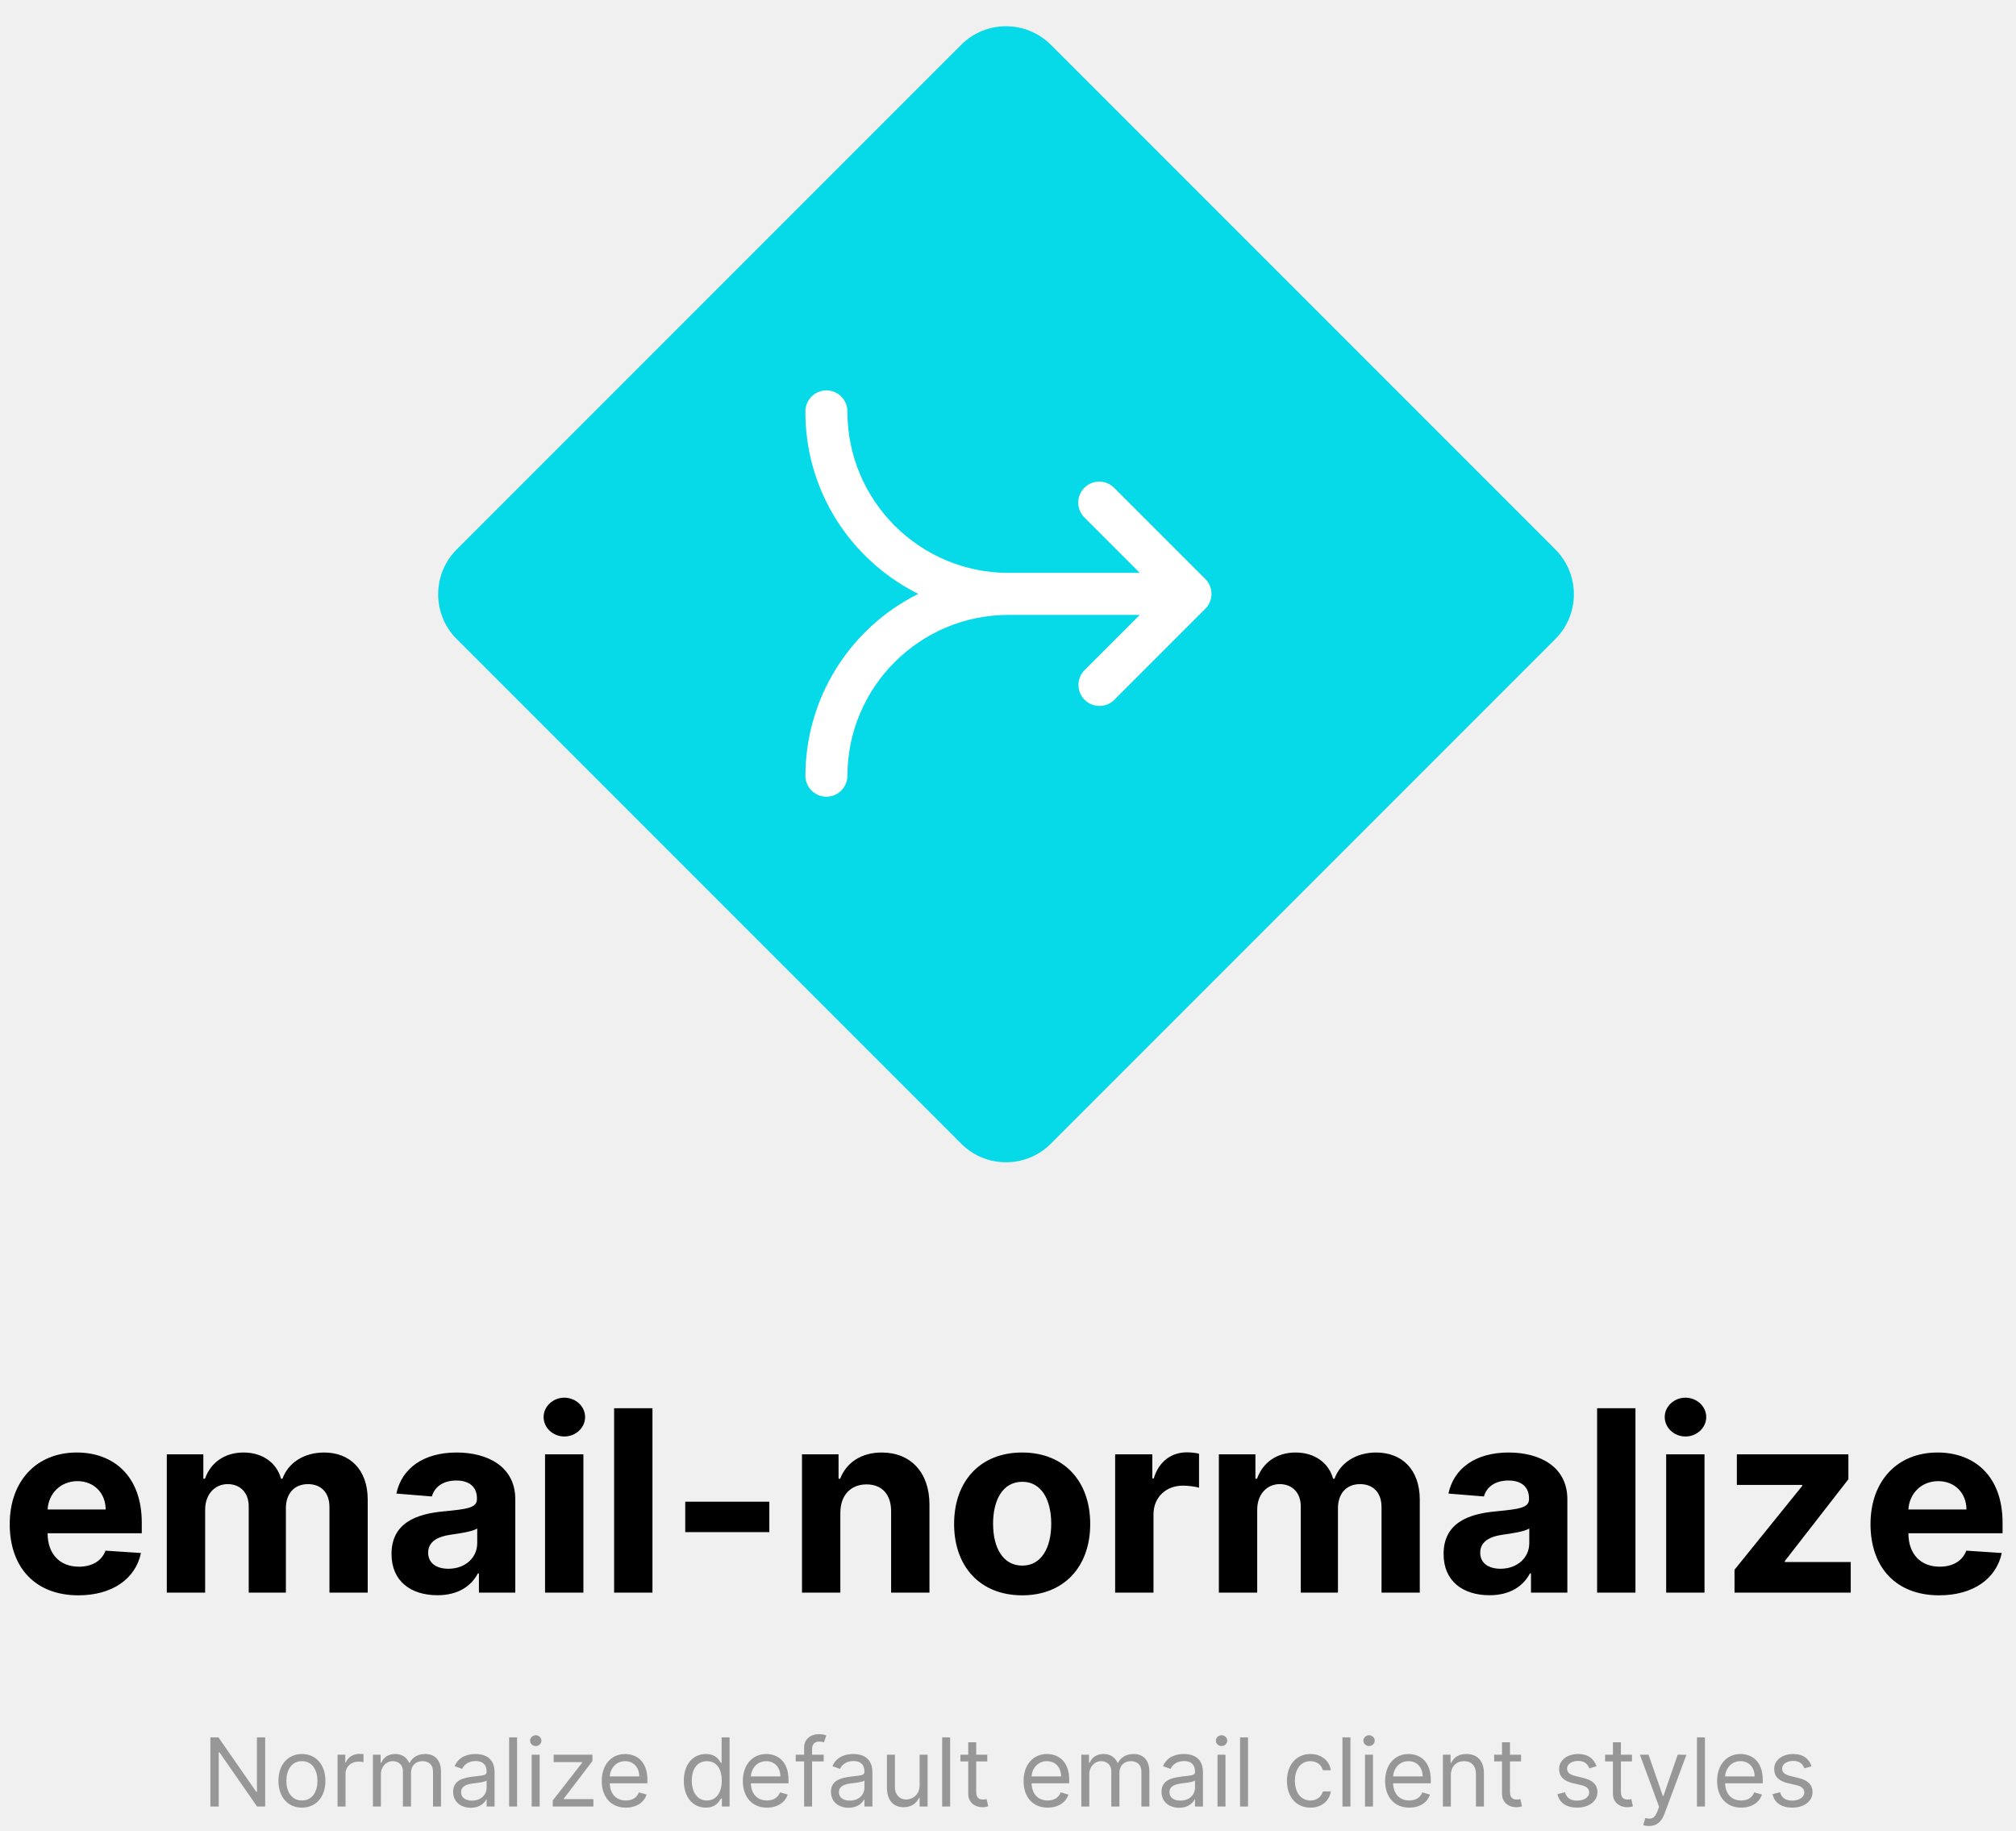
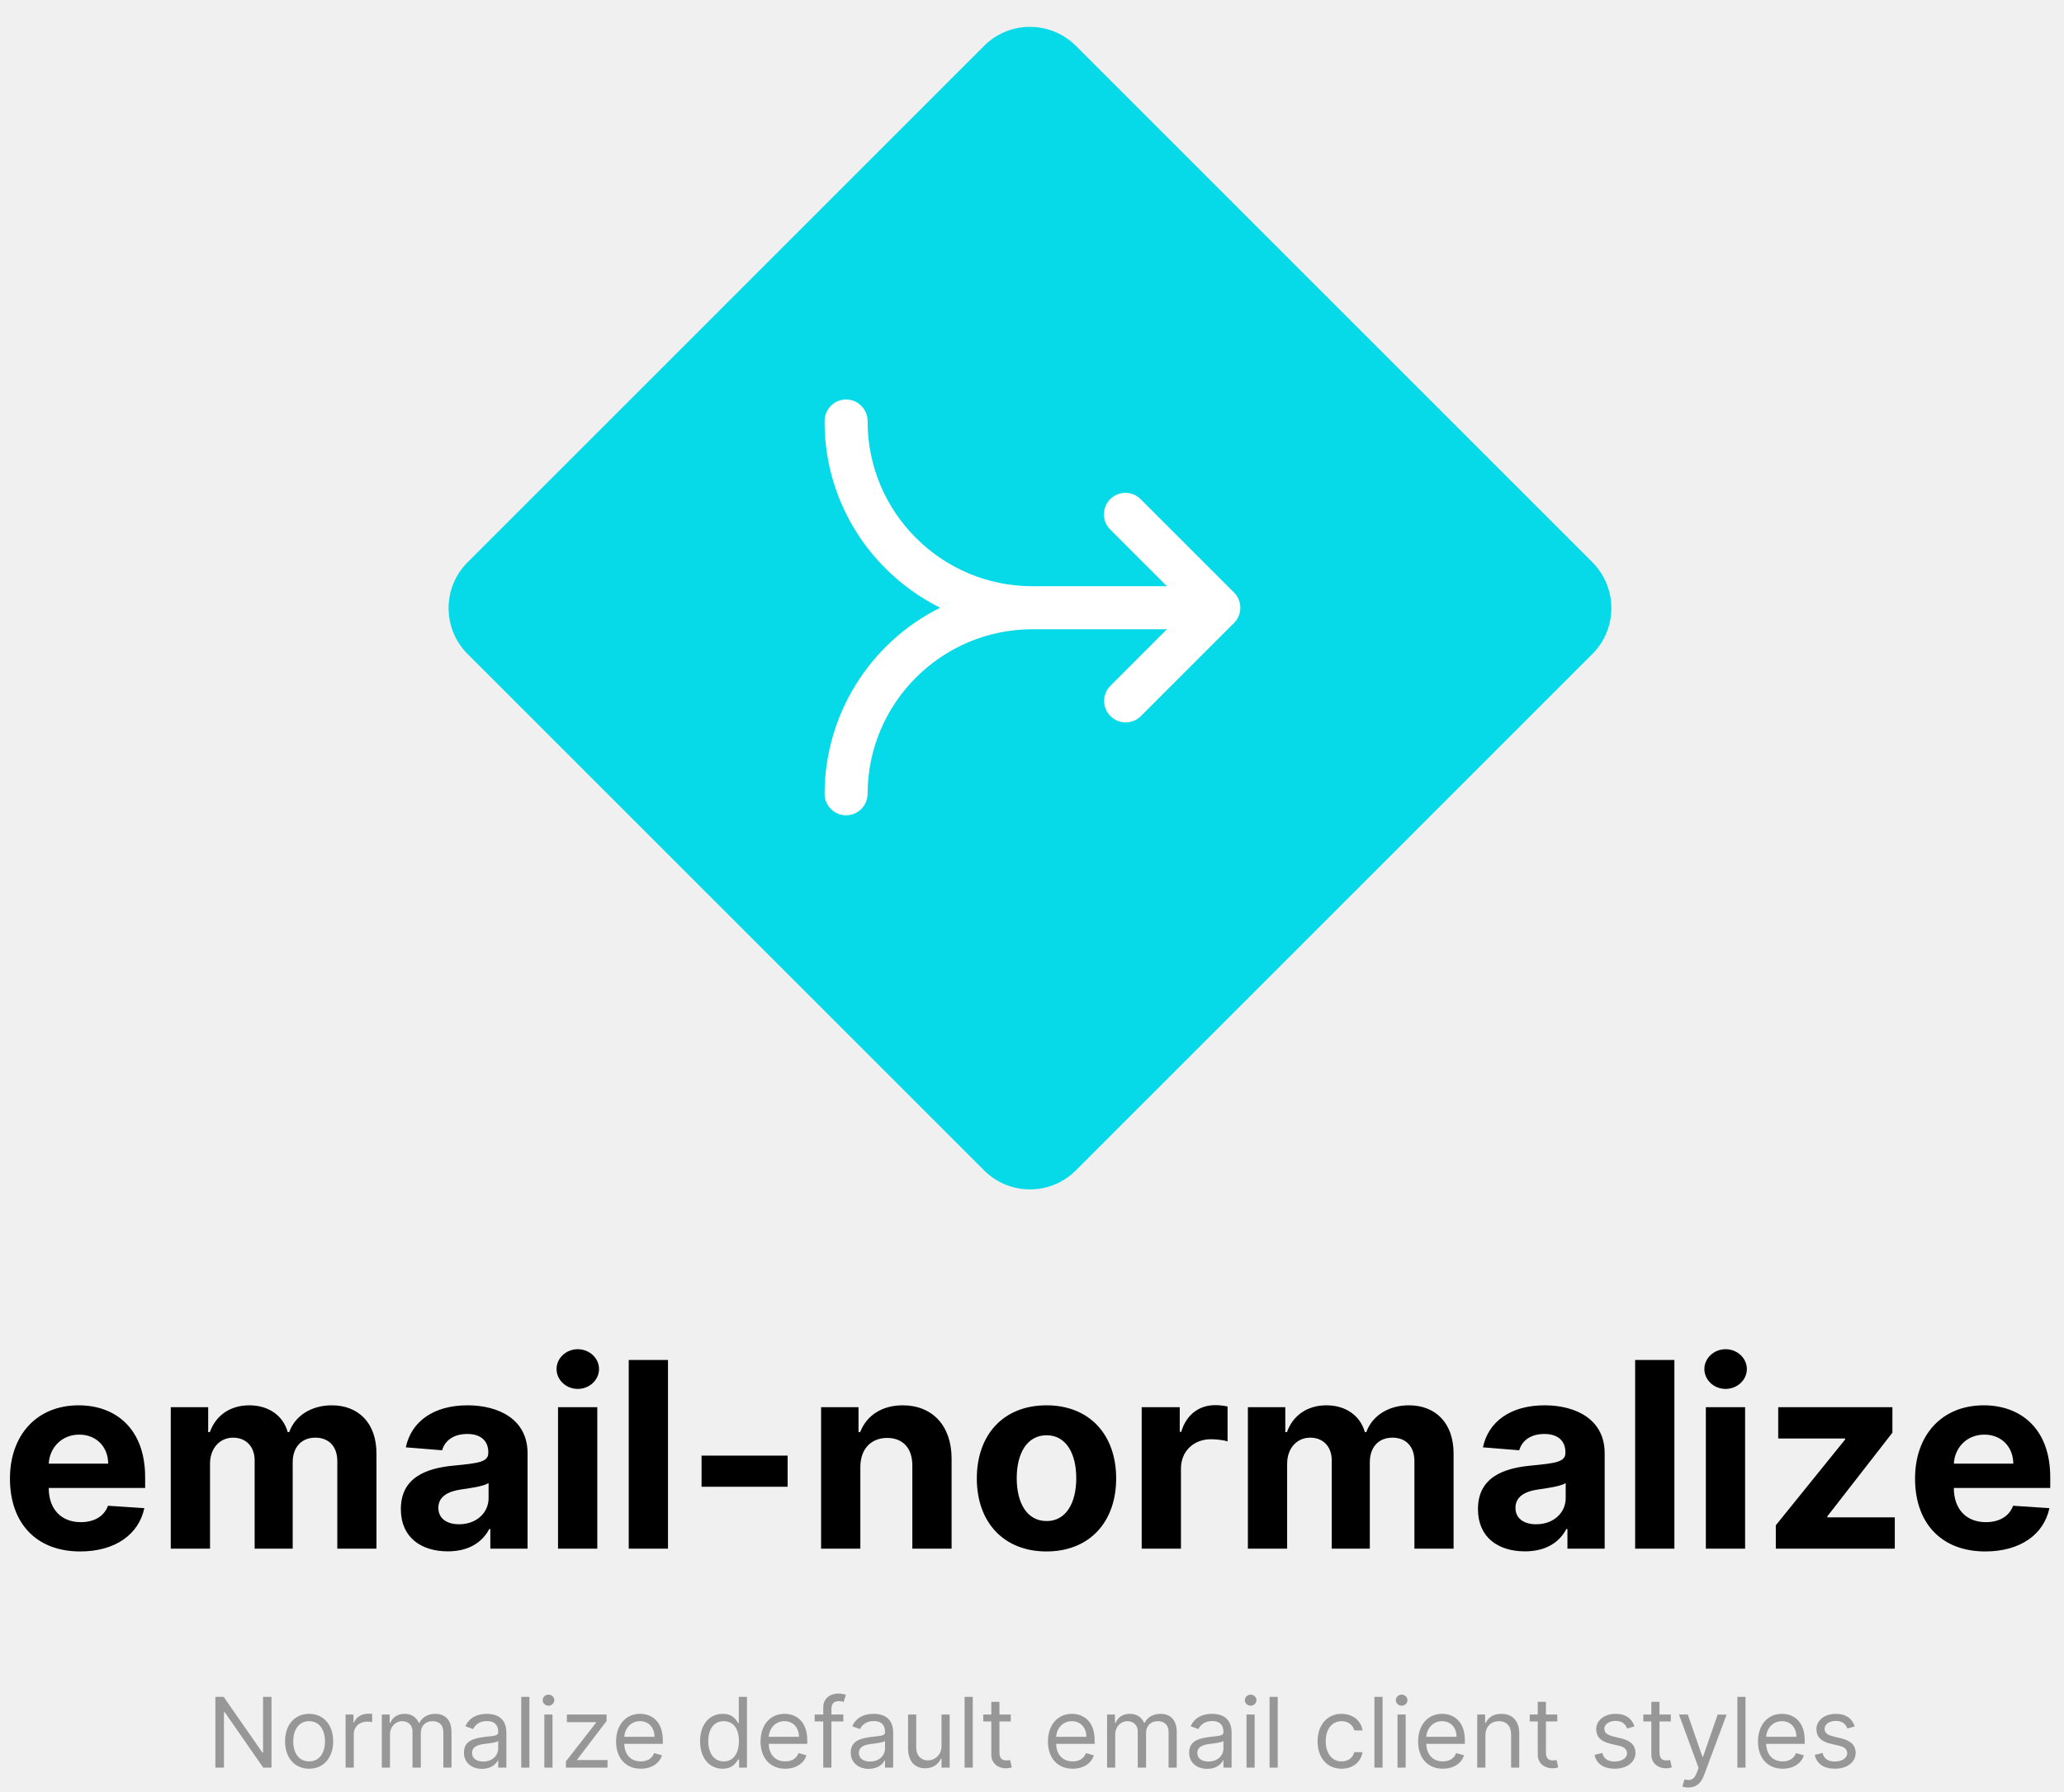
- <svg xmlns="http://www.w3.org/2000/svg" width="509" height="462" fill="none">
-   <path d="M19.773 402.682c8.636 0 14.454-4.205 15.818-10.682l-8.955-.591c-.977 2.659-3.477 4.046-6.704 4.046-4.841 0-7.91-3.205-7.91-8.41v-.022h23.773v-2.659c0-11.864-7.181-17.728-16.409-17.728-10.272 0-16.931 7.296-16.931 18.069 0 11.068 6.568 17.977 17.318 17.977zm-7.75-21.659c.204-3.978 3.227-7.159 7.523-7.159 4.204 0 7.113 3 7.136 7.159h-14.66zM42.113 402h9.682v-20.955c0-3.863 2.455-6.431 5.682-6.431 3.182 0 5.319 2.181 5.319 5.613V402h9.386v-21.318c0-3.614 2.068-6.068 5.59-6.068 3.092 0 5.41 1.931 5.41 5.818V402h9.659v-23.477c0-7.568-4.5-11.887-11-11.887-5.114 0-9.091 2.614-10.523 6.614h-.364c-1.113-4.045-4.681-6.614-9.477-6.614-4.704 0-8.272 2.5-9.727 6.614h-.41v-6.159h-9.226V402zm68.33.659c5.159 0 8.5-2.25 10.205-5.5h.272V402h9.182v-23.545c0-8.319-7.045-11.819-14.818-11.819-8.364 0-13.864 4-15.204 10.364l8.954.727c.659-2.318 2.727-4.022 6.205-4.022 3.295 0 5.181 1.659 5.181 4.522v.137c0 2.25-2.386 2.545-8.454 3.136-6.909.636-13.114 2.955-13.114 10.75 0 6.909 4.932 10.409 11.591 10.409zm2.773-6.682c-2.977 0-5.114-1.386-5.114-4.045 0-2.727 2.25-4.068 5.659-4.546 2.114-.295 5.569-.795 6.728-1.568v3.705c0 3.659-3.023 6.454-7.273 6.454zM137.614 402h9.681v-34.909h-9.681V402zm4.863-39.409c2.887 0 5.25-2.205 5.25-4.909 0-2.682-2.363-4.887-5.25-4.887-2.863 0-5.227 2.205-5.227 4.887 0 2.704 2.364 4.909 5.227 4.909zm22.256-7.136h-9.682V402h9.682v-46.545zm29.506 23.59h-21.228v7.682h21.228v-7.682zm17.931 2.773c.023-4.5 2.705-7.136 6.614-7.136 3.886 0 6.227 2.545 6.205 6.818V402h9.681v-22.227c0-8.137-4.772-13.137-12.045-13.137-5.182 0-8.932 2.546-10.5 6.614h-.409v-6.159h-9.227V402h9.681v-20.182zm45.904 20.864c10.591 0 17.182-7.25 17.182-18 0-10.818-6.591-18.046-17.182-18.046-10.591 0-17.182 7.228-17.182 18.046 0 10.75 6.591 18 17.182 18zm.045-7.5c-4.886 0-7.386-4.477-7.386-10.568 0-6.091 2.5-10.591 7.386-10.591 4.796 0 7.296 4.5 7.296 10.591 0 6.091-2.5 10.568-7.296 10.568zM281.551 402h9.682v-19.75c0-4.295 3.136-7.25 7.409-7.25 1.341 0 3.182.227 4.091.523v-8.591c-.864-.205-2.068-.341-3.045-.341-3.91 0-7.114 2.273-8.387 6.591h-.363v-6.091h-9.387V402zm26.188 0h9.681v-20.955c0-3.863 2.455-6.431 5.682-6.431 3.182 0 5.318 2.181 5.318 5.613V402h9.387v-21.318c0-3.614 2.068-6.068 5.591-6.068 3.091 0 5.409 1.931 5.409 5.818V402h9.659v-23.477c0-7.568-4.5-11.887-11-11.887-5.114 0-9.091 2.614-10.523 6.614h-.363c-1.114-4.045-4.682-6.614-9.478-6.614-4.704 0-8.272 2.5-9.727 6.614h-.409v-6.159h-9.227V402zm68.329.659c5.159 0 8.5-2.25 10.205-5.5h.272V402h9.182v-23.545c0-8.319-7.045-11.819-14.818-11.819-8.364 0-13.864 4-15.204 10.364l8.954.727c.659-2.318 2.727-4.022 6.205-4.022 3.295 0 5.181 1.659 5.181 4.522v.137c0 2.25-2.386 2.545-8.454 3.136-6.909.636-13.114 2.955-13.114 10.75 0 6.909 4.932 10.409 11.591 10.409zm2.773-6.682c-2.977 0-5.114-1.386-5.114-4.045 0-2.727 2.25-4.068 5.659-4.546 2.114-.295 5.569-.795 6.728-1.568v3.705c0 3.659-3.023 6.454-7.273 6.454zm34.079-40.522h-9.681V402h9.681v-46.545zM420.676 402h9.682v-34.909h-9.682V402zm4.864-39.409c2.886 0 5.25-2.205 5.25-4.909 0-2.682-2.364-4.887-5.25-4.887-2.864 0-5.228 2.205-5.228 4.887 0 2.704 2.364 4.909 5.228 4.909zM437.932 402h29.341v-7.727h-16.637v-.25l16.046-20.637v-6.295h-28.159v7.727h16.5v.25l-17.091 21.159V402zm51.653.682c8.637 0 14.455-4.205 15.818-10.682l-8.954-.591c-.977 2.659-3.477 4.046-6.705 4.046-4.841 0-7.909-3.205-7.909-8.41v-.022h23.773v-2.659c0-11.864-7.182-17.728-16.409-17.728-10.273 0-16.932 7.296-16.932 18.069 0 11.068 6.568 17.977 17.318 17.977zm-7.75-21.659c.205-3.978 3.227-7.159 7.523-7.159 4.204 0 7.114 3 7.136 7.159h-14.659z" fill="#000" />
-   <path d="M66.954 438.545h-2.079v13.739h-.17l-9.546-13.739h-2.045V456h2.113v-13.705h.17L64.91 456h2.045v-17.455zm9.275 17.728c3.546 0 5.932-2.693 5.932-6.75 0-4.091-2.386-6.784-5.932-6.784-3.545 0-5.931 2.693-5.931 6.784 0 4.057 2.386 6.75 5.931 6.75zm0-1.807c-2.693 0-3.92-2.318-3.92-4.943 0-2.625 1.227-4.978 3.92-4.978 2.694 0 3.92 2.353 3.92 4.978 0 2.625-1.226 4.943-3.92 4.943zM85.231 456h2.012v-8.284c0-1.773 1.398-3.068 3.307-3.068.537 0 1.09.102 1.227.136v-2.045c-.23-.017-.758-.034-1.057-.034-1.568 0-2.932.886-3.409 2.181h-.136v-1.977H85.23V456zm8.93 0h2.012v-8.182c0-1.917 1.397-3.273 2.965-3.273 1.526 0 2.591.998 2.591 2.489V456h2.046v-8.523c0-1.687 1.057-2.932 2.898-2.932 1.431 0 2.659.759 2.659 2.694V456h2.011v-8.761c0-3.077-1.653-4.5-3.989-4.5-1.875 0-3.247.86-3.92 2.216h-.136c-.648-1.398-1.79-2.216-3.512-2.216-1.704 0-2.966.818-3.511 2.216h-.17v-2.046H94.16V456zm24.712.307c2.284 0 3.477-1.227 3.886-2.08h.103V456h2.011v-8.625c0-4.159-3.171-4.636-4.841-4.636-1.977 0-4.227.681-5.25 3.068l1.909.682c.443-.955 1.492-1.978 3.409-1.978 1.85 0 2.762.98 2.762 2.659v.069c0 .971-.989.886-3.375 1.193-2.429.315-5.08.852-5.08 3.852 0 2.557 1.977 4.023 4.466 4.023zm.307-1.807c-1.603 0-2.762-.716-2.762-2.114 0-1.534 1.398-2.011 2.966-2.216.853-.102 3.137-.34 3.478-.75v1.841c0 1.637-1.296 3.239-3.682 3.239zm11.375-15.955h-2.011V456h2.011v-17.455zM134.239 456h2.012v-13.091h-2.012V456zm1.023-15.273c.784 0 1.432-.613 1.432-1.363s-.648-1.364-1.432-1.364c-.784 0-1.432.614-1.432 1.364 0 .75.648 1.363 1.432 1.363zM139.56 456h10.261v-1.875h-7.466v-.136l7.227-9.478v-1.602h-9.784v1.875h7.193v.136l-7.431 9.546V456zm18.473.273c2.659 0 4.602-1.33 5.216-3.307l-1.944-.546c-.511 1.364-1.696 2.046-3.272 2.046-2.361 0-3.989-1.526-4.083-4.33h9.503v-.852c0-4.875-2.898-6.545-5.625-6.545-3.545 0-5.898 2.795-5.898 6.818s2.319 6.716 6.103 6.716zm-4.083-7.875c.137-2.037 1.577-3.853 3.878-3.853 2.182 0 3.58 1.637 3.58 3.853h-7.458zm24.256 7.875c2.523 0 3.375-1.568 3.818-2.284h.239V456h1.943v-17.455h-2.011v6.444h-.171c-.443-.682-1.227-2.25-3.784-2.25-3.307 0-5.591 2.625-5.591 6.75 0 4.159 2.284 6.784 5.557 6.784zm.273-1.807c-2.523 0-3.818-2.216-3.818-5.011 0-2.762 1.261-4.91 3.818-4.91 2.454 0 3.75 1.978 3.75 4.91 0 2.965-1.33 5.011-3.75 5.011zm15.179 1.807c2.659 0 4.602-1.33 5.216-3.307l-1.944-.546c-.511 1.364-1.696 2.046-3.272 2.046-2.361 0-3.989-1.526-4.083-4.33h9.503v-.852c0-4.875-2.898-6.545-5.625-6.545-3.545 0-5.898 2.795-5.898 6.818s2.319 6.716 6.103 6.716zm-4.083-7.875c.137-2.037 1.577-3.853 3.878-3.853 2.182 0 3.58 1.637 3.58 3.853h-7.458zm18.392-5.489h-2.931v-1.329c0-1.296.545-1.978 1.875-1.978.579 0 .92.137 1.125.205l.579-1.739c-.307-.136-.92-.341-1.909-.341-1.875 0-3.682 1.125-3.682 3.375v1.807h-2.113v1.705h2.113V456h2.012v-11.386h2.931v-1.705zm6.296 13.398c2.285 0 3.478-1.227 3.887-2.08h.102V456h2.011v-8.625c0-4.159-3.17-4.636-4.84-4.636-1.978 0-4.228.681-5.25 3.068l1.909.682c.443-.955 1.491-1.978 3.409-1.978 1.849 0 2.761.98 2.761 2.659v.069c0 .971-.989.886-3.375 1.193-2.429.315-5.079.852-5.079 3.852 0 2.557 1.977 4.023 4.465 4.023zm.307-1.807c-1.602 0-2.761-.716-2.761-2.114 0-1.534 1.398-2.011 2.966-2.216.852-.102 3.136-.34 3.477-.75v1.841c0 1.637-1.295 3.239-3.682 3.239zm17.615-3.852c0 2.454-1.875 3.579-3.375 3.579-1.671 0-2.864-1.227-2.864-3.136v-8.182h-2.011v8.318c0 3.341 1.772 4.943 4.227 4.943 1.977 0 3.273-1.056 3.886-2.386h.137V456h2.011v-13.091h-2.011v7.739zm7.706-12.103h-2.011V456h2.011v-17.455zm9.377 4.364h-2.795v-3.136h-2.011v3.136h-1.978v1.705h1.978v8.181c0 2.285 1.841 3.375 3.545 3.375.75 0 1.227-.136 1.5-.238l-.409-1.807c-.17.034-.443.102-.886.102-.887 0-1.739-.272-1.739-1.977v-7.636h2.795v-1.705zm15.265 13.364c2.659 0 4.602-1.33 5.216-3.307l-1.944-.546c-.511 1.364-1.696 2.046-3.272 2.046-2.361 0-3.989-1.526-4.083-4.33h9.503v-.852c0-4.875-2.898-6.545-5.625-6.545-3.545 0-5.898 2.795-5.898 6.818s2.319 6.716 6.103 6.716zm-4.083-7.875c.137-2.037 1.577-3.853 3.878-3.853 2.182 0 3.58 1.637 3.58 3.853h-7.458zM273.013 456h2.011v-8.182c0-1.917 1.398-3.273 2.966-3.273 1.526 0 2.591.998 2.591 2.489V456h2.045v-8.523c0-1.687 1.057-2.932 2.898-2.932 1.432 0 2.659.759 2.659 2.694V456h2.012v-8.761c0-3.077-1.654-4.5-3.989-4.5-1.875 0-3.247.86-3.92 2.216h-.137c-.648-1.398-1.79-2.216-3.511-2.216-1.705 0-2.966.818-3.512 2.216h-.17v-2.046h-1.943V456zm24.711.307c2.285 0 3.478-1.227 3.887-2.08h.102V456h2.011v-8.625c0-4.159-3.17-4.636-4.84-4.636-1.978 0-4.228.681-5.25 3.068l1.909.682c.443-.955 1.491-1.978 3.409-1.978 1.849 0 2.761.98 2.761 2.659v.069c0 .971-.989.886-3.375 1.193-2.429.315-5.079.852-5.079 3.852 0 2.557 1.977 4.023 4.465 4.023zm.307-1.807c-1.602 0-2.761-.716-2.761-2.114 0-1.534 1.398-2.011 2.966-2.216.852-.102 3.136-.34 3.477-.75v1.841c0 1.637-1.295 3.239-3.682 3.239zm9.365 1.5h2.011v-13.091h-2.011V456zm1.022-15.273c.784 0 1.432-.613 1.432-1.363s-.648-1.364-1.432-1.364c-.784 0-1.431.614-1.431 1.364 0 .75.647 1.363 1.431 1.363zm6.684-2.182h-2.011V456h2.011v-17.455zm15.752 17.728c2.898 0 4.807-1.773 5.148-4.091h-2.011c-.375 1.432-1.568 2.284-3.137 2.284-2.386 0-3.92-1.977-3.92-5.011 0-2.966 1.568-4.91 3.92-4.91 1.773 0 2.83 1.091 3.137 2.285h2.011c-.341-2.455-2.42-4.091-5.182-4.091-3.545 0-5.897 2.795-5.897 6.784 0 3.92 2.25 6.75 5.931 6.75zm10.1-17.728h-2.012V456h2.012v-17.455zM344.638 456h2.011v-13.091h-2.011V456zm1.023-15.273c.784 0 1.431-.613 1.431-1.363s-.647-1.364-1.431-1.364c-.785 0-1.432.614-1.432 1.364 0 .75.647 1.363 1.432 1.363zm10.161 15.546c2.659 0 4.602-1.33 5.216-3.307l-1.944-.546c-.511 1.364-1.696 2.046-3.272 2.046-2.361 0-3.989-1.526-4.083-4.33h9.503v-.852c0-4.875-2.898-6.545-5.625-6.545-3.545 0-5.898 2.795-5.898 6.818s2.319 6.716 6.103 6.716zm-4.083-7.875c.137-2.037 1.577-3.853 3.878-3.853 2.182 0 3.58 1.637 3.58 3.853h-7.458zm14.574-.273c0-2.284 1.415-3.58 3.341-3.58 1.867 0 3 1.219 3 3.273V456h2.011v-8.318c0-3.341-1.781-4.943-4.431-4.943-1.978 0-3.205.886-3.819 2.216h-.17v-2.046h-1.943V456h2.011v-7.875zm17.721-5.216h-2.795v-3.136h-2.012v3.136h-1.977v1.705h1.977v8.181c0 2.285 1.841 3.375 3.546 3.375.75 0 1.227-.136 1.5-.238l-.409-1.807c-.171.034-.444.102-.887.102-.886 0-1.738-.272-1.738-1.977v-7.636h2.795v-1.705zm19.048 2.932c-.63-1.858-2.045-3.102-4.636-3.102-2.761 0-4.807 1.568-4.807 3.784 0 1.807 1.074 3.017 3.477 3.579l2.182.512c1.321.306 1.943.937 1.943 1.841 0 1.125-1.193 2.045-3.068 2.045-1.645 0-2.676-.707-3.034-2.114l-1.909.478c.469 2.224 2.301 3.409 4.977 3.409 3.043 0 5.114-1.662 5.114-3.921 0-1.824-1.142-2.974-3.477-3.545l-1.943-.477c-1.552-.384-2.25-.904-2.25-1.91 0-1.125 1.193-1.943 2.795-1.943 1.756 0 2.48.972 2.83 1.875l1.806-.511zm8.96-2.932h-2.796v-3.136h-2.011v3.136h-1.977v1.705h1.977v8.181c0 2.285 1.841 3.375 3.546 3.375.75 0 1.227-.136 1.5-.238l-.41-1.807c-.17.034-.443.102-.886.102-.886 0-1.739-.272-1.739-1.977v-7.636h2.796v-1.705zm4.321 18c1.815 0 3.094-.963 3.852-3l5.574-14.966-2.199-.034-3.613 10.432h-.137l-3.613-10.432h-2.182l4.841 13.159-.375 1.023c-.733 1.994-1.637 2.182-3.103 1.807l-.511 1.772c.205.103.784.239 1.466.239zm14.099-22.364h-2.012V456h2.012v-17.455zm9.172 17.728c2.659 0 4.603-1.33 5.216-3.307l-1.943-.546c-.511 1.364-1.696 2.046-3.273 2.046-2.361 0-3.988-1.526-4.082-4.33h9.503v-.852c0-4.875-2.898-6.545-5.625-6.545-3.546 0-5.898 2.795-5.898 6.818s2.318 6.716 6.102 6.716zm-4.082-7.875c.136-2.037 1.577-3.853 3.878-3.853 2.182 0 3.579 1.637 3.579 3.853h-7.457zm21.835-2.557c-.631-1.858-2.045-3.102-4.636-3.102-2.762 0-4.807 1.568-4.807 3.784 0 1.807 1.074 3.017 3.477 3.579l2.182.512c1.321.306 1.943.937 1.943 1.841 0 1.125-1.193 2.045-3.068 2.045-1.645 0-2.676-.707-3.034-2.114l-1.909.478c.469 2.224 2.301 3.409 4.977 3.409 3.043 0 5.114-1.662 5.114-3.921 0-1.824-1.142-2.974-3.478-3.545l-1.943-.477c-1.551-.384-2.25-.904-2.25-1.91 0-1.125 1.193-1.943 2.796-1.943 1.755 0 2.48.972 2.829 1.875l1.807-.511z" fill="#979797" />
+ <svg xmlns="http://www.w3.org/2000/svg" width="509" height="442" fill="none">
+   <path d="M19.773 382.682c8.636 0 14.454-4.205 15.818-10.682l-8.955-.591c-.977 2.659-3.477 4.046-6.704 4.046-4.841 0-7.91-3.205-7.91-8.41v-.022h23.773v-2.659c0-11.864-7.181-17.728-16.409-17.728-10.272 0-16.931 7.296-16.931 18.069 0 11.068 6.568 17.977 17.318 17.977zm-7.75-21.659c.204-3.978 3.227-7.159 7.523-7.159 4.204 0 7.113 3 7.136 7.159h-14.66zM42.113 382h9.682v-20.955c0-3.863 2.455-6.431 5.682-6.431 3.182 0 5.319 2.181 5.319 5.613V382h9.386v-21.318c0-3.614 2.068-6.068 5.59-6.068 3.092 0 5.41 1.931 5.41 5.818V382h9.659v-23.477c0-7.568-4.5-11.887-11-11.887-5.114 0-9.091 2.614-10.523 6.614h-.364c-1.113-4.045-4.681-6.614-9.477-6.614-4.704 0-8.272 2.5-9.727 6.614h-.41v-6.159h-9.226V382zm68.33.659c5.159 0 8.5-2.25 10.205-5.5h.272V382h9.182v-23.545c0-8.319-7.045-11.819-14.818-11.819-8.364 0-13.864 4-15.204 10.364l8.954.727c.659-2.318 2.727-4.022 6.205-4.022 3.295 0 5.181 1.659 5.181 4.522v.137c0 2.25-2.386 2.545-8.454 3.136-6.909.636-13.114 2.955-13.114 10.75 0 6.909 4.932 10.409 11.591 10.409zm2.773-6.682c-2.977 0-5.114-1.386-5.114-4.045 0-2.727 2.25-4.068 5.659-4.546 2.114-.295 5.569-.795 6.728-1.568v3.705c0 3.659-3.023 6.454-7.273 6.454zM137.614 382h9.681v-34.909h-9.681V382zm4.863-39.409c2.887 0 5.25-2.205 5.25-4.909 0-2.682-2.363-4.887-5.25-4.887-2.863 0-5.227 2.205-5.227 4.887 0 2.704 2.364 4.909 5.227 4.909zm22.256-7.136h-9.682V382h9.682v-46.545zm29.506 23.59h-21.228v7.682h21.228v-7.682zm17.931 2.773c.023-4.5 2.705-7.136 6.614-7.136 3.886 0 6.227 2.545 6.205 6.818V382h9.681v-22.227c0-8.137-4.772-13.137-12.045-13.137-5.182 0-8.932 2.546-10.5 6.614h-.409v-6.159h-9.227V382h9.681v-20.182zm45.904 20.864c10.591 0 17.182-7.25 17.182-18 0-10.818-6.591-18.046-17.182-18.046-10.591 0-17.182 7.228-17.182 18.046 0 10.75 6.591 18 17.182 18zm.045-7.5c-4.886 0-7.386-4.477-7.386-10.568 0-6.091 2.5-10.591 7.386-10.591 4.796 0 7.296 4.5 7.296 10.591 0 6.091-2.5 10.568-7.296 10.568zM281.551 382h9.682v-19.75c0-4.295 3.136-7.25 7.409-7.25 1.341 0 3.182.227 4.091.523v-8.591c-.864-.205-2.068-.341-3.045-.341-3.91 0-7.114 2.273-8.387 6.591h-.363v-6.091h-9.387V382zm26.188 0h9.681v-20.955c0-3.863 2.455-6.431 5.682-6.431 3.182 0 5.318 2.181 5.318 5.613V382h9.387v-21.318c0-3.614 2.068-6.068 5.591-6.068 3.091 0 5.409 1.931 5.409 5.818V382h9.659v-23.477c0-7.568-4.5-11.887-11-11.887-5.114 0-9.091 2.614-10.523 6.614h-.363c-1.114-4.045-4.682-6.614-9.478-6.614-4.704 0-8.272 2.5-9.727 6.614h-.409v-6.159h-9.227V382zm68.329.659c5.159 0 8.5-2.25 10.205-5.5h.272V382h9.182v-23.545c0-8.319-7.045-11.819-14.818-11.819-8.364 0-13.864 4-15.204 10.364l8.954.727c.659-2.318 2.727-4.022 6.205-4.022 3.295 0 5.181 1.659 5.181 4.522v.137c0 2.25-2.386 2.545-8.454 3.136-6.909.636-13.114 2.955-13.114 10.75 0 6.909 4.932 10.409 11.591 10.409zm2.773-6.682c-2.977 0-5.114-1.386-5.114-4.045 0-2.727 2.25-4.068 5.659-4.546 2.114-.295 5.569-.795 6.728-1.568v3.705c0 3.659-3.023 6.454-7.273 6.454zm34.079-40.522h-9.681V382h9.681v-46.545zM420.676 382h9.682v-34.909h-9.682V382zm4.864-39.409c2.886 0 5.25-2.205 5.25-4.909 0-2.682-2.364-4.887-5.25-4.887-2.864 0-5.228 2.205-5.228 4.887 0 2.704 2.364 4.909 5.228 4.909zM437.932 382h29.341v-7.727h-16.637v-.25l16.046-20.637v-6.295h-28.159v7.727h16.5v.25l-17.091 21.159V382zm51.653.682c8.637 0 14.455-4.205 15.818-10.682l-8.954-.591c-.977 2.659-3.477 4.046-6.705 4.046-4.841 0-7.909-3.205-7.909-8.41v-.022h23.773v-2.659c0-11.864-7.182-17.728-16.409-17.728-10.273 0-16.932 7.296-16.932 18.069 0 11.068 6.568 17.977 17.318 17.977zm-7.75-21.659c.205-3.978 3.227-7.159 7.523-7.159 4.204 0 7.114 3 7.136 7.159h-14.659z" fill="#000" />
+   <path d="M66.954 418.545h-2.079v13.739h-.17l-9.546-13.739h-2.045V436h2.113v-13.705h.17L64.91 436h2.045v-17.455zm9.275 17.728c3.546 0 5.932-2.693 5.932-6.75 0-4.091-2.386-6.784-5.932-6.784-3.545 0-5.931 2.693-5.931 6.784 0 4.057 2.386 6.75 5.931 6.75zm0-1.807c-2.693 0-3.92-2.318-3.92-4.943 0-2.625 1.227-4.978 3.92-4.978 2.694 0 3.92 2.353 3.92 4.978 0 2.625-1.226 4.943-3.92 4.943zM85.231 436h2.012v-8.284c0-1.773 1.398-3.068 3.307-3.068.537 0 1.09.102 1.227.136v-2.045c-.23-.017-.758-.034-1.057-.034-1.568 0-2.932.886-3.409 2.181h-.136v-1.977H85.23V436zm8.93 0h2.012v-8.182c0-1.917 1.397-3.273 2.965-3.273 1.526 0 2.591.998 2.591 2.489V436h2.046v-8.523c0-1.687 1.057-2.932 2.898-2.932 1.431 0 2.659.759 2.659 2.694V436h2.011v-8.761c0-3.077-1.653-4.5-3.989-4.5-1.875 0-3.247.86-3.92 2.216h-.136c-.648-1.398-1.79-2.216-3.512-2.216-1.704 0-2.966.818-3.511 2.216h-.17v-2.046H94.16V436zm24.712.307c2.284 0 3.477-1.227 3.886-2.08h.103V436h2.011v-8.625c0-4.159-3.171-4.636-4.841-4.636-1.977 0-4.227.681-5.25 3.068l1.909.682c.443-.955 1.492-1.978 3.409-1.978 1.85 0 2.762.98 2.762 2.659v.069c0 .971-.989.886-3.375 1.193-2.429.315-5.08.852-5.08 3.852 0 2.557 1.977 4.023 4.466 4.023zm.307-1.807c-1.603 0-2.762-.716-2.762-2.114 0-1.534 1.398-2.011 2.966-2.216.853-.102 3.137-.34 3.478-.75v1.841c0 1.637-1.296 3.239-3.682 3.239zm11.375-15.955h-2.011V436h2.011v-17.455zM134.239 436h2.012v-13.091h-2.012V436zm1.023-15.273c.784 0 1.432-.613 1.432-1.363s-.648-1.364-1.432-1.364c-.784 0-1.432.614-1.432 1.364 0 .75.648 1.363 1.432 1.363zM139.56 436h10.261v-1.875h-7.466v-.136l7.227-9.478v-1.602h-9.784v1.875h7.193v.136l-7.431 9.546V436zm18.473.273c2.659 0 4.602-1.33 5.216-3.307l-1.944-.546c-.511 1.364-1.696 2.046-3.272 2.046-2.361 0-3.989-1.526-4.083-4.33h9.503v-.852c0-4.875-2.898-6.545-5.625-6.545-3.545 0-5.898 2.795-5.898 6.818s2.319 6.716 6.103 6.716zm-4.083-7.875c.137-2.037 1.577-3.853 3.878-3.853 2.182 0 3.58 1.637 3.58 3.853h-7.458zm24.256 7.875c2.523 0 3.375-1.568 3.818-2.284h.239V436h1.943v-17.455h-2.011v6.444h-.171c-.443-.682-1.227-2.25-3.784-2.25-3.307 0-5.591 2.625-5.591 6.75 0 4.159 2.284 6.784 5.557 6.784zm.273-1.807c-2.523 0-3.818-2.216-3.818-5.011 0-2.762 1.261-4.91 3.818-4.91 2.454 0 3.75 1.978 3.75 4.91 0 2.965-1.33 5.011-3.75 5.011zm15.179 1.807c2.659 0 4.602-1.33 5.216-3.307l-1.944-.546c-.511 1.364-1.696 2.046-3.272 2.046-2.361 0-3.989-1.526-4.083-4.33h9.503v-.852c0-4.875-2.898-6.545-5.625-6.545-3.545 0-5.898 2.795-5.898 6.818s2.319 6.716 6.103 6.716zm-4.083-7.875c.137-2.037 1.577-3.853 3.878-3.853 2.182 0 3.58 1.637 3.58 3.853h-7.458zm18.392-5.489h-2.931v-1.329c0-1.296.545-1.978 1.875-1.978.579 0 .92.137 1.125.205l.579-1.739c-.307-.136-.92-.341-1.909-.341-1.875 0-3.682 1.125-3.682 3.375v1.807h-2.113v1.705h2.113V436h2.012v-11.386h2.931v-1.705zm6.296 13.398c2.285 0 3.478-1.227 3.887-2.08h.102V436h2.011v-8.625c0-4.159-3.17-4.636-4.84-4.636-1.978 0-4.228.681-5.25 3.068l1.909.682c.443-.955 1.491-1.978 3.409-1.978 1.849 0 2.761.98 2.761 2.659v.069c0 .971-.989.886-3.375 1.193-2.429.315-5.079.852-5.079 3.852 0 2.557 1.977 4.023 4.465 4.023zm.307-1.807c-1.602 0-2.761-.716-2.761-2.114 0-1.534 1.398-2.011 2.966-2.216.852-.102 3.136-.34 3.477-.75v1.841c0 1.637-1.295 3.239-3.682 3.239zm17.615-3.852c0 2.454-1.875 3.579-3.375 3.579-1.671 0-2.864-1.227-2.864-3.136v-8.182h-2.011v8.318c0 3.341 1.772 4.943 4.227 4.943 1.977 0 3.273-1.056 3.886-2.386h.137V436h2.011v-13.091h-2.011v7.739zm7.706-12.103h-2.011V436h2.011v-17.455zm9.377 4.364h-2.795v-3.136h-2.011v3.136h-1.978v1.705h1.978v8.181c0 2.285 1.841 3.375 3.545 3.375.75 0 1.227-.136 1.5-.238l-.409-1.807c-.17.034-.443.102-.886.102-.887 0-1.739-.272-1.739-1.977v-7.636h2.795v-1.705zm15.265 13.364c2.659 0 4.602-1.33 5.216-3.307l-1.944-.546c-.511 1.364-1.696 2.046-3.272 2.046-2.361 0-3.989-1.526-4.083-4.33h9.503v-.852c0-4.875-2.898-6.545-5.625-6.545-3.545 0-5.898 2.795-5.898 6.818s2.319 6.716 6.103 6.716zm-4.083-7.875c.137-2.037 1.577-3.853 3.878-3.853 2.182 0 3.58 1.637 3.58 3.853h-7.458zM273.013 436h2.011v-8.182c0-1.917 1.398-3.273 2.966-3.273 1.526 0 2.591.998 2.591 2.489V436h2.045v-8.523c0-1.687 1.057-2.932 2.898-2.932 1.432 0 2.659.759 2.659 2.694V436h2.012v-8.761c0-3.077-1.654-4.5-3.989-4.5-1.875 0-3.247.86-3.92 2.216h-.137c-.648-1.398-1.79-2.216-3.511-2.216-1.705 0-2.966.818-3.512 2.216h-.17v-2.046h-1.943V436zm24.711.307c2.285 0 3.478-1.227 3.887-2.08h.102V436h2.011v-8.625c0-4.159-3.17-4.636-4.84-4.636-1.978 0-4.228.681-5.25 3.068l1.909.682c.443-.955 1.491-1.978 3.409-1.978 1.849 0 2.761.98 2.761 2.659v.069c0 .971-.989.886-3.375 1.193-2.429.315-5.079.852-5.079 3.852 0 2.557 1.977 4.023 4.465 4.023zm.307-1.807c-1.602 0-2.761-.716-2.761-2.114 0-1.534 1.398-2.011 2.966-2.216.852-.102 3.136-.34 3.477-.75v1.841c0 1.637-1.295 3.239-3.682 3.239zm9.365 1.5h2.011v-13.091h-2.011V436zm1.022-15.273c.784 0 1.432-.613 1.432-1.363s-.648-1.364-1.432-1.364c-.784 0-1.431.614-1.431 1.364 0 .75.647 1.363 1.431 1.363zm6.684-2.182h-2.011V436h2.011v-17.455zm15.752 17.728c2.898 0 4.807-1.773 5.148-4.091h-2.011c-.375 1.432-1.568 2.284-3.137 2.284-2.386 0-3.92-1.977-3.92-5.011 0-2.966 1.568-4.91 3.92-4.91 1.773 0 2.83 1.091 3.137 2.285h2.011c-.341-2.455-2.42-4.091-5.182-4.091-3.545 0-5.897 2.795-5.897 6.784 0 3.92 2.25 6.75 5.931 6.75zm10.1-17.728h-2.012V436h2.012v-17.455zM344.638 436h2.011v-13.091h-2.011V436zm1.023-15.273c.784 0 1.431-.613 1.431-1.363s-.647-1.364-1.431-1.364c-.785 0-1.432.614-1.432 1.364 0 .75.647 1.363 1.432 1.363zm10.161 15.546c2.659 0 4.602-1.33 5.216-3.307l-1.944-.546c-.511 1.364-1.696 2.046-3.272 2.046-2.361 0-3.989-1.526-4.083-4.33h9.503v-.852c0-4.875-2.898-6.545-5.625-6.545-3.545 0-5.898 2.795-5.898 6.818s2.319 6.716 6.103 6.716zm-4.083-7.875c.137-2.037 1.577-3.853 3.878-3.853 2.182 0 3.58 1.637 3.58 3.853h-7.458zm14.574-.273c0-2.284 1.415-3.58 3.341-3.58 1.867 0 3 1.219 3 3.273V436h2.011v-8.318c0-3.341-1.781-4.943-4.431-4.943-1.978 0-3.205.886-3.819 2.216h-.17v-2.046h-1.943V436h2.011v-7.875zm17.721-5.216h-2.795v-3.136h-2.012v3.136h-1.977v1.705h1.977v8.181c0 2.285 1.841 3.375 3.546 3.375.75 0 1.227-.136 1.5-.238l-.409-1.807c-.171.034-.444.102-.887.102-.886 0-1.738-.272-1.738-1.977v-7.636h2.795v-1.705zm19.048 2.932c-.63-1.858-2.045-3.102-4.636-3.102-2.761 0-4.807 1.568-4.807 3.784 0 1.807 1.074 3.017 3.477 3.579l2.182.512c1.321.306 1.943.937 1.943 1.841 0 1.125-1.193 2.045-3.068 2.045-1.645 0-2.676-.707-3.034-2.114l-1.909.478c.469 2.224 2.301 3.409 4.977 3.409 3.043 0 5.114-1.662 5.114-3.921 0-1.824-1.142-2.974-3.477-3.545l-1.943-.477c-1.552-.384-2.25-.904-2.25-1.91 0-1.125 1.193-1.943 2.795-1.943 1.756 0 2.48.972 2.83 1.875l1.806-.511zm8.96-2.932h-2.796v-3.136h-2.011v3.136h-1.977v1.705h1.977v8.181c0 2.285 1.841 3.375 3.546 3.375.75 0 1.227-.136 1.5-.238l-.41-1.807c-.17.034-.443.102-.886.102-.886 0-1.739-.272-1.739-1.977v-7.636h2.796v-1.705zm4.321 18c1.815 0 3.094-.963 3.852-3l5.574-14.966-2.199-.034-3.613 10.432h-.137l-3.613-10.432h-2.182l4.841 13.159-.375 1.023c-.733 1.994-1.637 2.182-3.103 1.807l-.511 1.772c.205.103.784.239 1.466.239zm14.099-22.364h-2.012V436h2.012v-17.455zm9.172 17.728c2.659 0 4.603-1.33 5.216-3.307l-1.943-.546c-.511 1.364-1.696 2.046-3.273 2.046-2.361 0-3.988-1.526-4.082-4.33h9.503v-.852c0-4.875-2.898-6.545-5.625-6.545-3.546 0-5.898 2.795-5.898 6.818s2.318 6.716 6.102 6.716zm-4.082-7.875c.136-2.037 1.577-3.853 3.878-3.853 2.182 0 3.579 1.637 3.579 3.853h-7.457zm21.835-2.557c-.631-1.858-2.045-3.102-4.636-3.102-2.762 0-4.807 1.568-4.807 3.784 0 1.807 1.074 3.017 3.477 3.579l2.182.512c1.321.306 1.943.937 1.943 1.841 0 1.125-1.193 2.045-3.068 2.045-1.645 0-2.676-.707-3.034-2.114l-1.909.478c.469 2.224 2.301 3.409 4.977 3.409 3.043 0 5.114-1.662 5.114-3.921 0-1.824-1.142-2.974-3.478-3.545l-1.943-.477c-1.551-.384-2.25-.904-2.25-1.91 0-1.125 1.193-1.943 2.796-1.943 1.755 0 2.48.972 2.829 1.875l1.807-.511z" fill="#979797" />
  <rect x="254" width="212.132" height="212.132" rx="16" transform="rotate(45 254 0)" fill="#06D9E7" />
  <path d="M213.955 195.869c0-22.42 18.239-40.659 40.659-40.659h33.158l-13.927 13.928a5.3 5.3 0 000 7.5 5.304 5.304 0 007.5 0l22.981-22.981a5.302 5.302 0 001.149-5.78 5.298 5.298 0 00-1.149-1.72l-22.981-22.981a5.304 5.304 0 10-7.5 7.5l13.927 13.927h-33.158c-22.42 0-40.659-18.239-40.659-40.658a5.304 5.304 0 10-10.606 0 50.927 50.927 0 0015.015 36.25 51.377 51.377 0 0013.49 9.712 51.386 51.386 0 00-28.506 45.962 5.304 5.304 0 0010.607 0z" fill="#fff" />
</svg>
